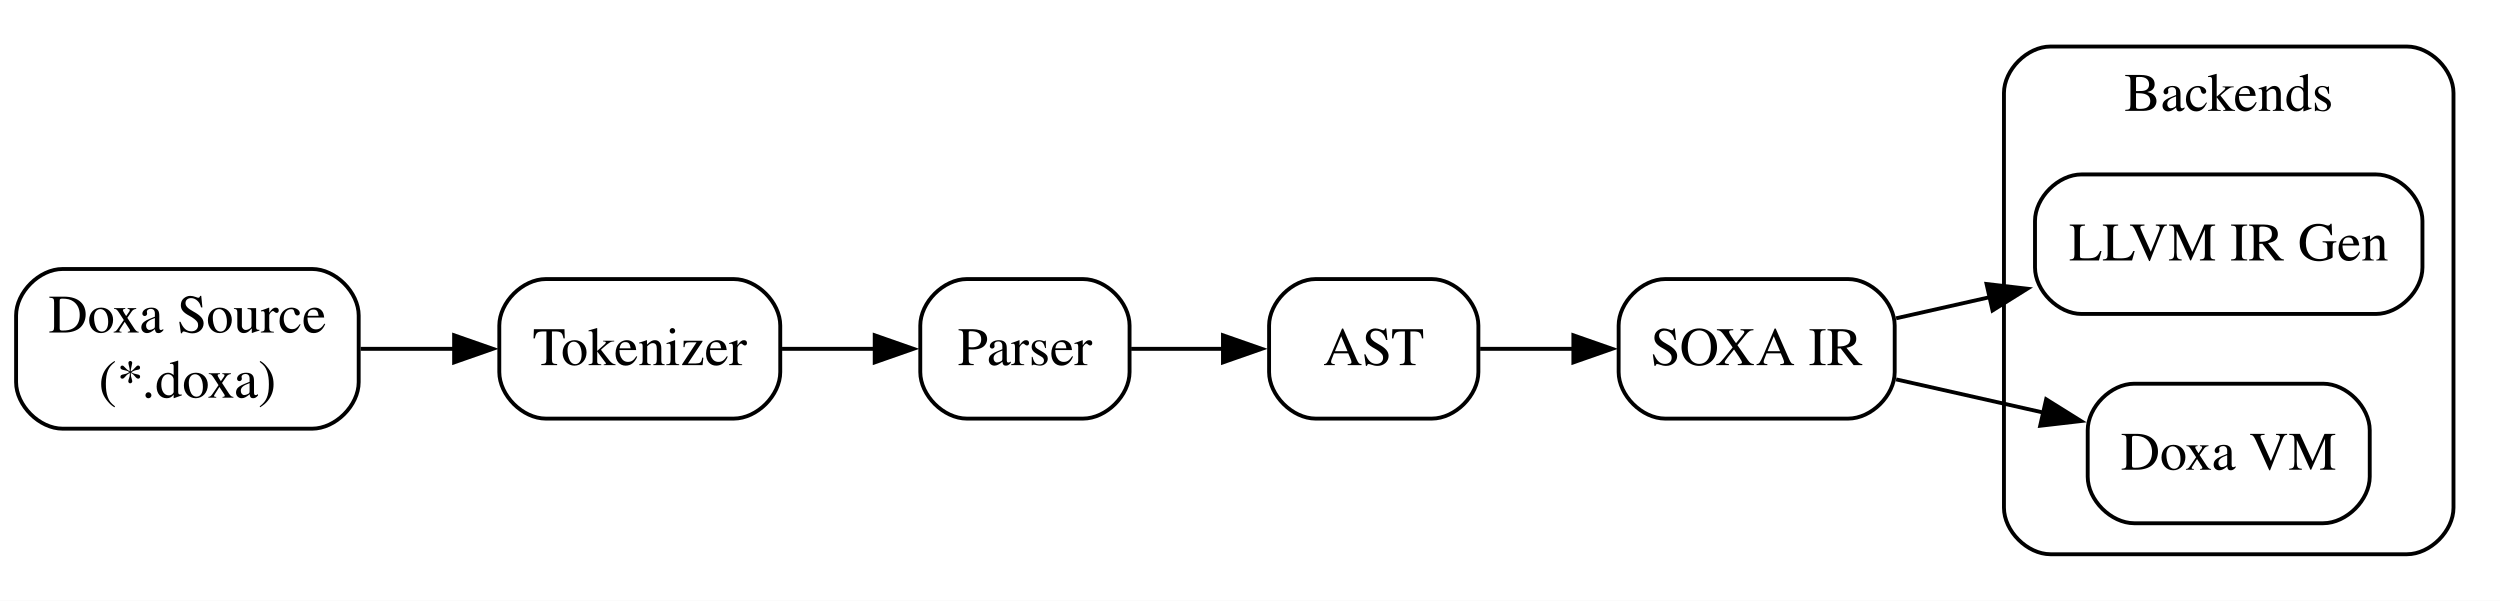
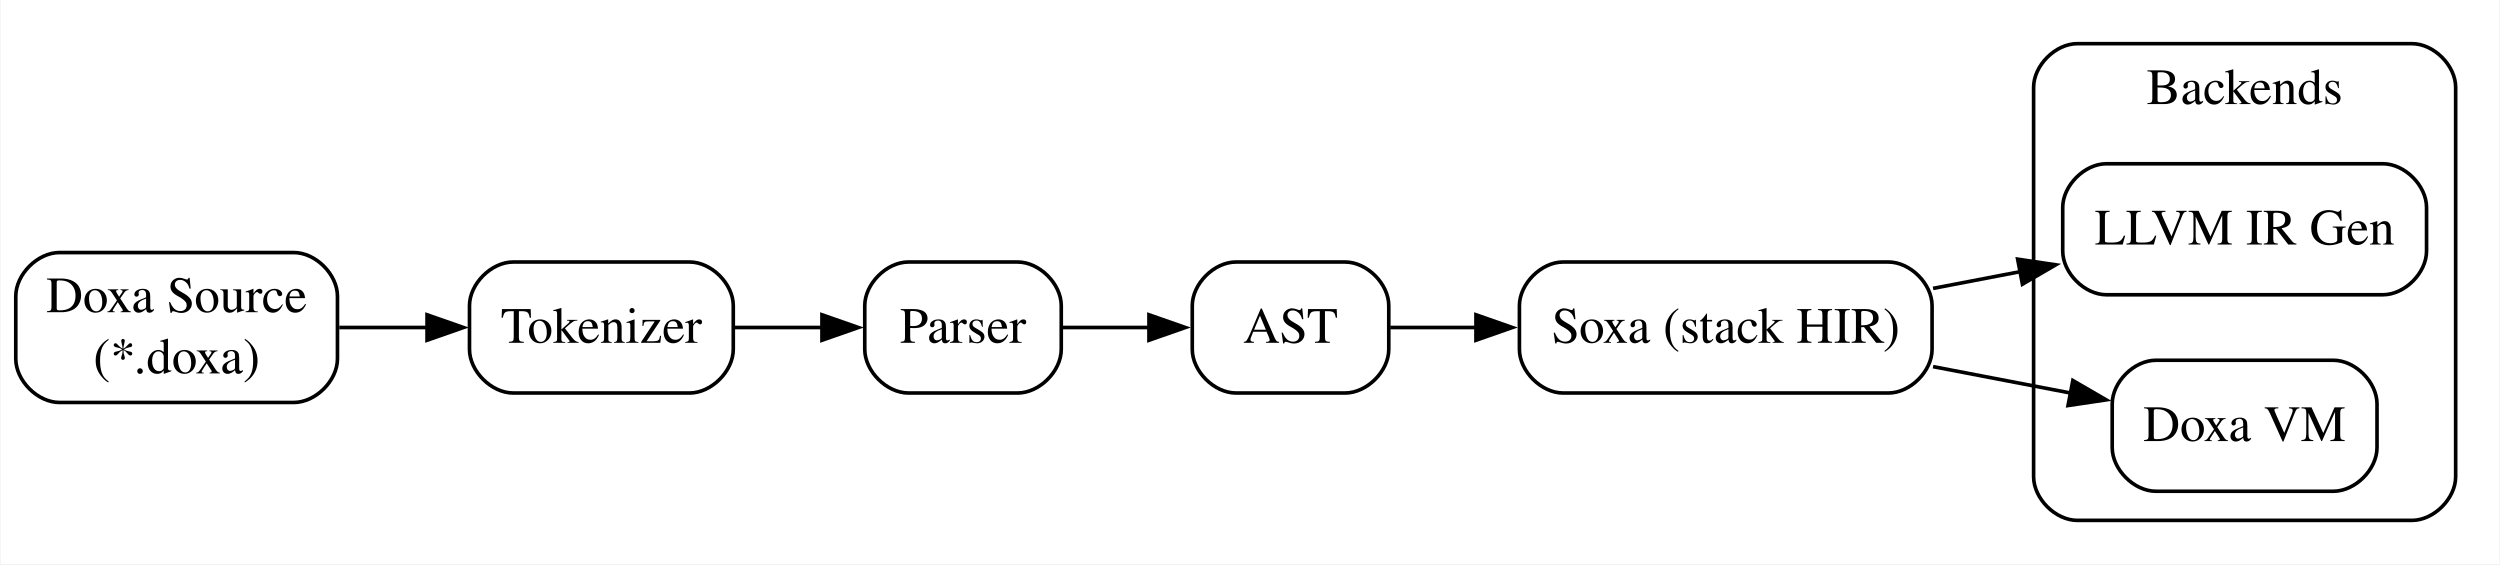
- <svg xmlns="http://www.w3.org/2000/svg" width="645pt" height="155pt" viewBox="0.00 0.00 645.05 155">
+ <svg xmlns="http://www.w3.org/2000/svg" width="687pt" height="155pt" viewBox="0.00 0.00 686.63 155.00">
  <g id="graph0" class="graph" transform="translate(4,151) scale(1)" data-name="DoxaPipeline">
-     <polygon fill="white" stroke="none" points="-4,4 -4,-151 641.05,-151 641.05,4 -4,4" />
+     <polygon fill="white" stroke="none" points="-4,4 -4,-151 682.63,-151 682.63,4 -4,4" style="" />
    <g id="clust1" class="cluster" data-name="cluster_backends">
-       <path fill="none" stroke="black" d="M525.06,-8C525.06,-8 617.05,-8 617.05,-8 623.05,-8 629.05,-14 629.05,-20 629.05,-20 629.05,-127 629.05,-127 629.05,-133 623.05,-139 617.05,-139 617.05,-139 525.06,-139 525.06,-139 519.06,-139 513.06,-133 513.06,-127 513.06,-127 513.06,-20 513.06,-20 513.06,-14 519.06,-8 525.06,-8" />
-       <text text-anchor="middle" x="571.06" y="-122.4" font-family="Times,serif" font-size="14.00">Backends</text>
+       <path fill="none" stroke="black" d="M566.65,-8C566.65,-8 658.63,-8 658.63,-8 664.63,-8 670.63,-14 670.63,-20 670.63,-20 670.63,-127 670.63,-127 670.63,-133 664.63,-139 658.63,-139 658.63,-139 566.65,-139 566.65,-139 560.65,-139 554.65,-133 554.65,-127 554.65,-127 554.65,-20 554.65,-20 554.65,-14 560.65,-8 566.65,-8" style="" />
+       <text text-anchor="middle" x="612.64" y="-122.4" font-family="Times,serif" font-size="14.00" style="">Backends</text>
    </g>
    <g id="node1" class="node" pointer-events="visible" data-name="doxa">
-       <path fill="none" stroke="black" d="M76.55,-81.6C76.55,-81.6 12.15,-81.6 12.15,-81.6 6.15,-81.6 0.15,-75.6 0.15,-69.6 0.15,-69.6 0.15,-52.4 0.15,-52.4 0.15,-46.4 6.15,-40.4 12.15,-40.4 12.15,-40.4 76.55,-40.4 76.55,-40.4 82.55,-40.4 88.55,-46.4 88.55,-52.4 88.55,-52.4 88.55,-69.6 88.55,-69.6 88.55,-75.6 82.55,-81.6 76.55,-81.6" />
-       <text text-anchor="middle" x="44.35" y="-65.2" font-family="Times,serif" font-size="14.00">Doxa Source</text>
-       <text text-anchor="middle" x="44.35" y="-48.4" font-family="Times,serif" font-size="14.00">(*.doxa)</text>
+       <path fill="none" stroke="black" d="M76.55,-81.6C76.55,-81.6 12.15,-81.6 12.15,-81.6 6.15,-81.6 0.15,-75.6 0.15,-69.6 0.15,-69.6 0.15,-52.4 0.15,-52.4 0.15,-46.4 6.15,-40.4 12.15,-40.4 12.15,-40.4 76.55,-40.4 76.55,-40.4 82.55,-40.4 88.55,-46.4 88.55,-52.4 88.55,-52.4 88.55,-69.6 88.55,-69.6 88.55,-75.6 82.55,-81.6 76.55,-81.6" style="" />
+       <text text-anchor="middle" x="44.35" y="-65.2" font-family="Times,serif" font-size="14.00" style="">Doxa Source</text>
+       <text text-anchor="middle" x="44.35" y="-48.4" font-family="Times,serif" font-size="14.00" style="">(*.doxa)</text>
    </g>
    <g id="node2" class="node" pointer-events="visible" data-name="tokenizer">
-       <path fill="none" stroke="black" d="M185.32,-79C185.32,-79 136.83,-79 136.83,-79 130.83,-79 124.83,-73 124.83,-67 124.83,-67 124.83,-55 124.83,-55 124.83,-49 130.83,-43 136.83,-43 136.83,-43 185.32,-43 185.32,-43 191.32,-43 197.32,-49 197.32,-55 197.32,-55 197.32,-67 197.32,-67 197.32,-73 191.32,-79 185.32,-79" />
-       <text text-anchor="middle" x="161.07" y="-56.8" font-family="Times,serif" font-size="14.00">Tokenizer</text>
+       <path fill="none" stroke="black" d="M185.32,-79C185.32,-79 136.83,-79 136.83,-79 130.83,-79 124.83,-73 124.83,-67 124.83,-67 124.83,-55 124.83,-55 124.83,-49 130.83,-43 136.83,-43 136.83,-43 185.32,-43 185.32,-43 191.32,-43 197.32,-49 197.32,-55 197.32,-55 197.32,-67 197.32,-67 197.32,-73 191.32,-79 185.32,-79" style="" />
+       <text text-anchor="middle" x="161.07" y="-56.8" font-family="Times,serif" font-size="14.00" style="">Tokenizer</text>
    </g>
    <g id="edge1" class="edge" data-name="doxa-&gt;tokenizer">
-       <path fill="none" stroke="black" d="M89.05,-61C96.96,-61 105.24,-61 113.24,-61" />
-       <polygon fill="black" stroke="black" points="113.17,-64.5 123.17,-61 113.17,-57.5 113.17,-64.5" />
+       <path fill="none" stroke="black" d="M89.05,-61C96.96,-61 105.24,-61 113.24,-61" style="" />
+       <polygon fill="black" stroke="black" points="113.17,-64.5 123.17,-61 113.17,-57.5 113.17,-64.5" style="" />
    </g>
    <g id="node3" class="node" pointer-events="visible" data-name="parser">
-       <path fill="none" stroke="black" d="M275.45,-79C275.45,-79 245.45,-79 245.45,-79 239.45,-79 233.45,-73 233.45,-67 233.45,-67 233.45,-55 233.45,-55 233.45,-49 239.45,-43 245.45,-43 245.45,-43 275.45,-43 275.45,-43 281.45,-43 287.45,-49 287.45,-55 287.45,-55 287.45,-67 287.45,-67 287.45,-73 281.45,-79 275.45,-79" />
-       <text text-anchor="middle" x="260.45" y="-56.8" font-family="Times,serif" font-size="14.00">Parser</text>
+       <path fill="none" stroke="black" d="M275.45,-79C275.45,-79 245.45,-79 245.45,-79 239.45,-79 233.45,-73 233.45,-67 233.45,-67 233.45,-55 233.45,-55 233.45,-49 239.45,-43 245.45,-43 245.45,-43 275.45,-43 275.45,-43 281.45,-43 287.45,-49 287.45,-55 287.45,-55 287.45,-67 287.45,-67 287.45,-73 281.45,-79 275.45,-79" style="" />
+       <text text-anchor="middle" x="260.45" y="-56.8" font-family="Times,serif" font-size="14.00" style="">Parser</text>
    </g>
    <g id="edge2" class="edge" data-name="tokenizer-&gt;parser">
-       <path fill="none" stroke="black" d="M197.78,-61C205.56,-61 213.83,-61 221.69,-61" />
-       <polygon fill="black" stroke="black" points="221.69,-64.5 231.69,-61 221.69,-57.5 221.69,-64.5" />
+       <path fill="none" stroke="black" d="M197.78,-61C205.56,-61 213.83,-61 221.69,-61" style="" />
+       <polygon fill="black" stroke="black" points="221.69,-64.5 231.69,-61 221.69,-57.5 221.69,-64.5" style="" />
    </g>
    <g id="node4" class="node" pointer-events="visible" data-name="ast">
-       <path fill="none" stroke="black" d="M365.45,-79C365.45,-79 335.45,-79 335.45,-79 329.45,-79 323.45,-73 323.45,-67 323.45,-67 323.45,-55 323.45,-55 323.45,-49 329.45,-43 335.45,-43 335.45,-43 365.45,-43 365.45,-43 371.45,-43 377.45,-49 377.45,-55 377.45,-55 377.45,-67 377.45,-67 377.45,-73 371.45,-79 365.45,-79" />
-       <text text-anchor="middle" x="350.45" y="-56.8" font-family="Times,serif" font-size="14.00">AST</text>
+       <path fill="none" stroke="black" d="M365.45,-79C365.45,-79 335.45,-79 335.45,-79 329.45,-79 323.45,-73 323.45,-67 323.45,-67 323.45,-55 323.45,-55 323.45,-49 329.45,-43 335.45,-43 335.45,-43 365.45,-43 365.45,-43 371.45,-43 377.45,-49 377.45,-55 377.45,-55 377.45,-67 377.45,-67 377.45,-73 371.45,-79 365.45,-79" style="" />
+       <text text-anchor="middle" x="350.45" y="-56.8" font-family="Times,serif" font-size="14.00" style="">AST</text>
    </g>
    <g id="edge3" class="edge" data-name="parser-&gt;ast">
-       <path fill="none" stroke="black" d="M287.85,-61C295.33,-61 303.63,-61 311.64,-61" />
-       <polygon fill="black" stroke="black" points="311.55,-64.5 321.55,-61 311.55,-57.5 311.55,-64.5" />
+       <path fill="none" stroke="black" d="M287.85,-61C295.33,-61 303.63,-61 311.64,-61" style="" />
+       <polygon fill="black" stroke="black" points="311.55,-64.5 321.55,-61 311.55,-57.5 311.55,-64.5" style="" />
    </g>
    <g id="node5" class="node" pointer-events="visible" data-name="soxa">
-       <path fill="none" stroke="black" d="M472.87,-79C472.87,-79 425.64,-79 425.64,-79 419.64,-79 413.64,-73 413.64,-67 413.64,-67 413.64,-55 413.64,-55 413.64,-49 419.64,-43 425.64,-43 425.64,-43 472.87,-43 472.87,-43 478.87,-43 484.87,-49 484.87,-55 484.87,-55 484.87,-67 484.87,-67 484.87,-73 478.87,-79 472.87,-79" />
-       <text text-anchor="middle" x="449.25" y="-56.8" font-family="Times,serif" font-size="14.00">SOXA IR</text>
+       <path fill="none" stroke="black" d="M514.75,-79C514.75,-79 425.35,-79 425.35,-79 419.35,-79 413.35,-73 413.35,-67 413.35,-67 413.35,-55 413.35,-55 413.35,-49 419.35,-43 425.35,-43 425.35,-43 514.75,-43 514.75,-43 520.75,-43 526.75,-49 526.75,-55 526.75,-55 526.75,-67 526.75,-67 526.75,-73 520.75,-79 514.75,-79" style="" />
+       <text text-anchor="middle" x="470.05" y="-56.8" font-family="Times,serif" font-size="14.00" style="">Soxa (stack HIR)</text>
    </g>
    <g id="edge4" class="edge" data-name="ast-&gt;soxa">
-       <path fill="none" stroke="black" d="M377.9,-61C385.44,-61 393.89,-61 402.24,-61" />
-       <polygon fill="black" stroke="black" points="401.96,-64.5 411.96,-61 401.96,-57.5 401.96,-64.5" />
+       <path fill="none" stroke="black" d="M377.84,-61C385.01,-61 393.11,-61 401.46,-61" style="" />
+       <polygon fill="black" stroke="black" points="401.41,-64.5 411.41,-61 401.41,-57.5 401.41,-64.5" style="" />
    </g>
    <g id="node6" class="node" pointer-events="visible" data-name="llvm">
-       <path fill="none" stroke="black" d="M609.04,-106C609.04,-106 533.07,-106 533.07,-106 527.07,-106 521.07,-100 521.07,-94 521.07,-94 521.07,-82 521.07,-82 521.07,-76 527.07,-70 533.07,-70 533.07,-70 609.04,-70 609.04,-70 615.04,-70 621.04,-76 621.04,-82 621.04,-82 621.04,-94 621.04,-94 621.04,-100 615.04,-106 609.04,-106" />
-       <text text-anchor="middle" x="571.06" y="-83.8" font-family="Times,serif" font-size="14.00">LLVM IR Gen</text>
+       <path fill="none" stroke="black" d="M650.63,-106C650.63,-106 574.65,-106 574.65,-106 568.65,-106 562.65,-100 562.65,-94 562.65,-94 562.65,-82 562.65,-82 562.65,-76 568.65,-70 574.65,-70 574.65,-70 650.63,-70 650.63,-70 656.63,-70 662.63,-76 662.63,-82 662.63,-82 662.63,-94 662.63,-94 662.63,-100 656.63,-106 650.63,-106" style="" />
+       <text text-anchor="middle" x="612.64" y="-83.8" font-family="Times,serif" font-size="14.00" style="">LLVM IR Gen</text>
    </g>
    <g id="edge5" class="edge" data-name="soxa-&gt;llvm">
-       <path fill="none" stroke="black" d="M485.23,-68.88C492.82,-70.59 501.07,-72.45 509.34,-74.32" />
-       <polygon fill="black" stroke="black" points="508.57,-77.73 519.09,-76.51 510.11,-70.9 508.57,-77.73" />
+       <path fill="none" stroke="black" d="M527.02,-71.75C534.93,-73.27 543.09,-74.84 551.08,-76.37" style="" />
+       <polygon fill="black" stroke="black" points="550.26,-79.78 560.74,-78.23 551.58,-72.9 550.26,-79.78" style="" />
    </g>
    <g id="node7" class="node" pointer-events="visible" data-name="vm">
-       <path fill="none" stroke="black" d="M595.44,-52C595.44,-52 546.67,-52 546.67,-52 540.67,-52 534.67,-46 534.67,-40 534.67,-40 534.67,-28 534.67,-28 534.67,-22 540.67,-16 546.67,-16 546.67,-16 595.44,-16 595.44,-16 601.44,-16 607.44,-22 607.44,-28 607.44,-28 607.44,-40 607.44,-40 607.44,-46 601.44,-52 595.44,-52" />
-       <text text-anchor="middle" x="571.06" y="-29.8" font-family="Times,serif" font-size="14.00">Doxa VM</text>
+       <path fill="none" stroke="black" d="M637.02,-52C637.02,-52 588.25,-52 588.25,-52 582.25,-52 576.25,-46 576.25,-40 576.25,-40 576.25,-28 576.25,-28 576.25,-22 582.25,-16 588.25,-16 588.25,-16 637.02,-16 637.02,-16 643.02,-16 649.02,-22 649.02,-28 649.02,-28 649.02,-40 649.02,-40 649.02,-46 643.02,-52 637.02,-52" style="" />
+       <text text-anchor="middle" x="612.64" y="-29.8" font-family="Times,serif" font-size="14.00" style="">Doxa VM</text>
    </g>
    <g id="edge6" class="edge" data-name="soxa-&gt;vm">
-       <path fill="none" stroke="black" d="M485.23,-53.12C497.19,-50.42 510.77,-47.36 523.51,-44.49" />
-       <polygon fill="black" stroke="black" points="523.95,-47.98 532.94,-42.37 522.41,-41.15 523.95,-47.98" />
+       <path fill="none" stroke="black" d="M527.02,-50.25C539.55,-47.84 552.72,-45.32 564.84,-42.99" style="" />
+       <polygon fill="black" stroke="black" points="565.43,-46.44 574.59,-41.12 564.11,-39.56 565.43,-46.44" style="" />
    </g>
  </g>
</svg>
